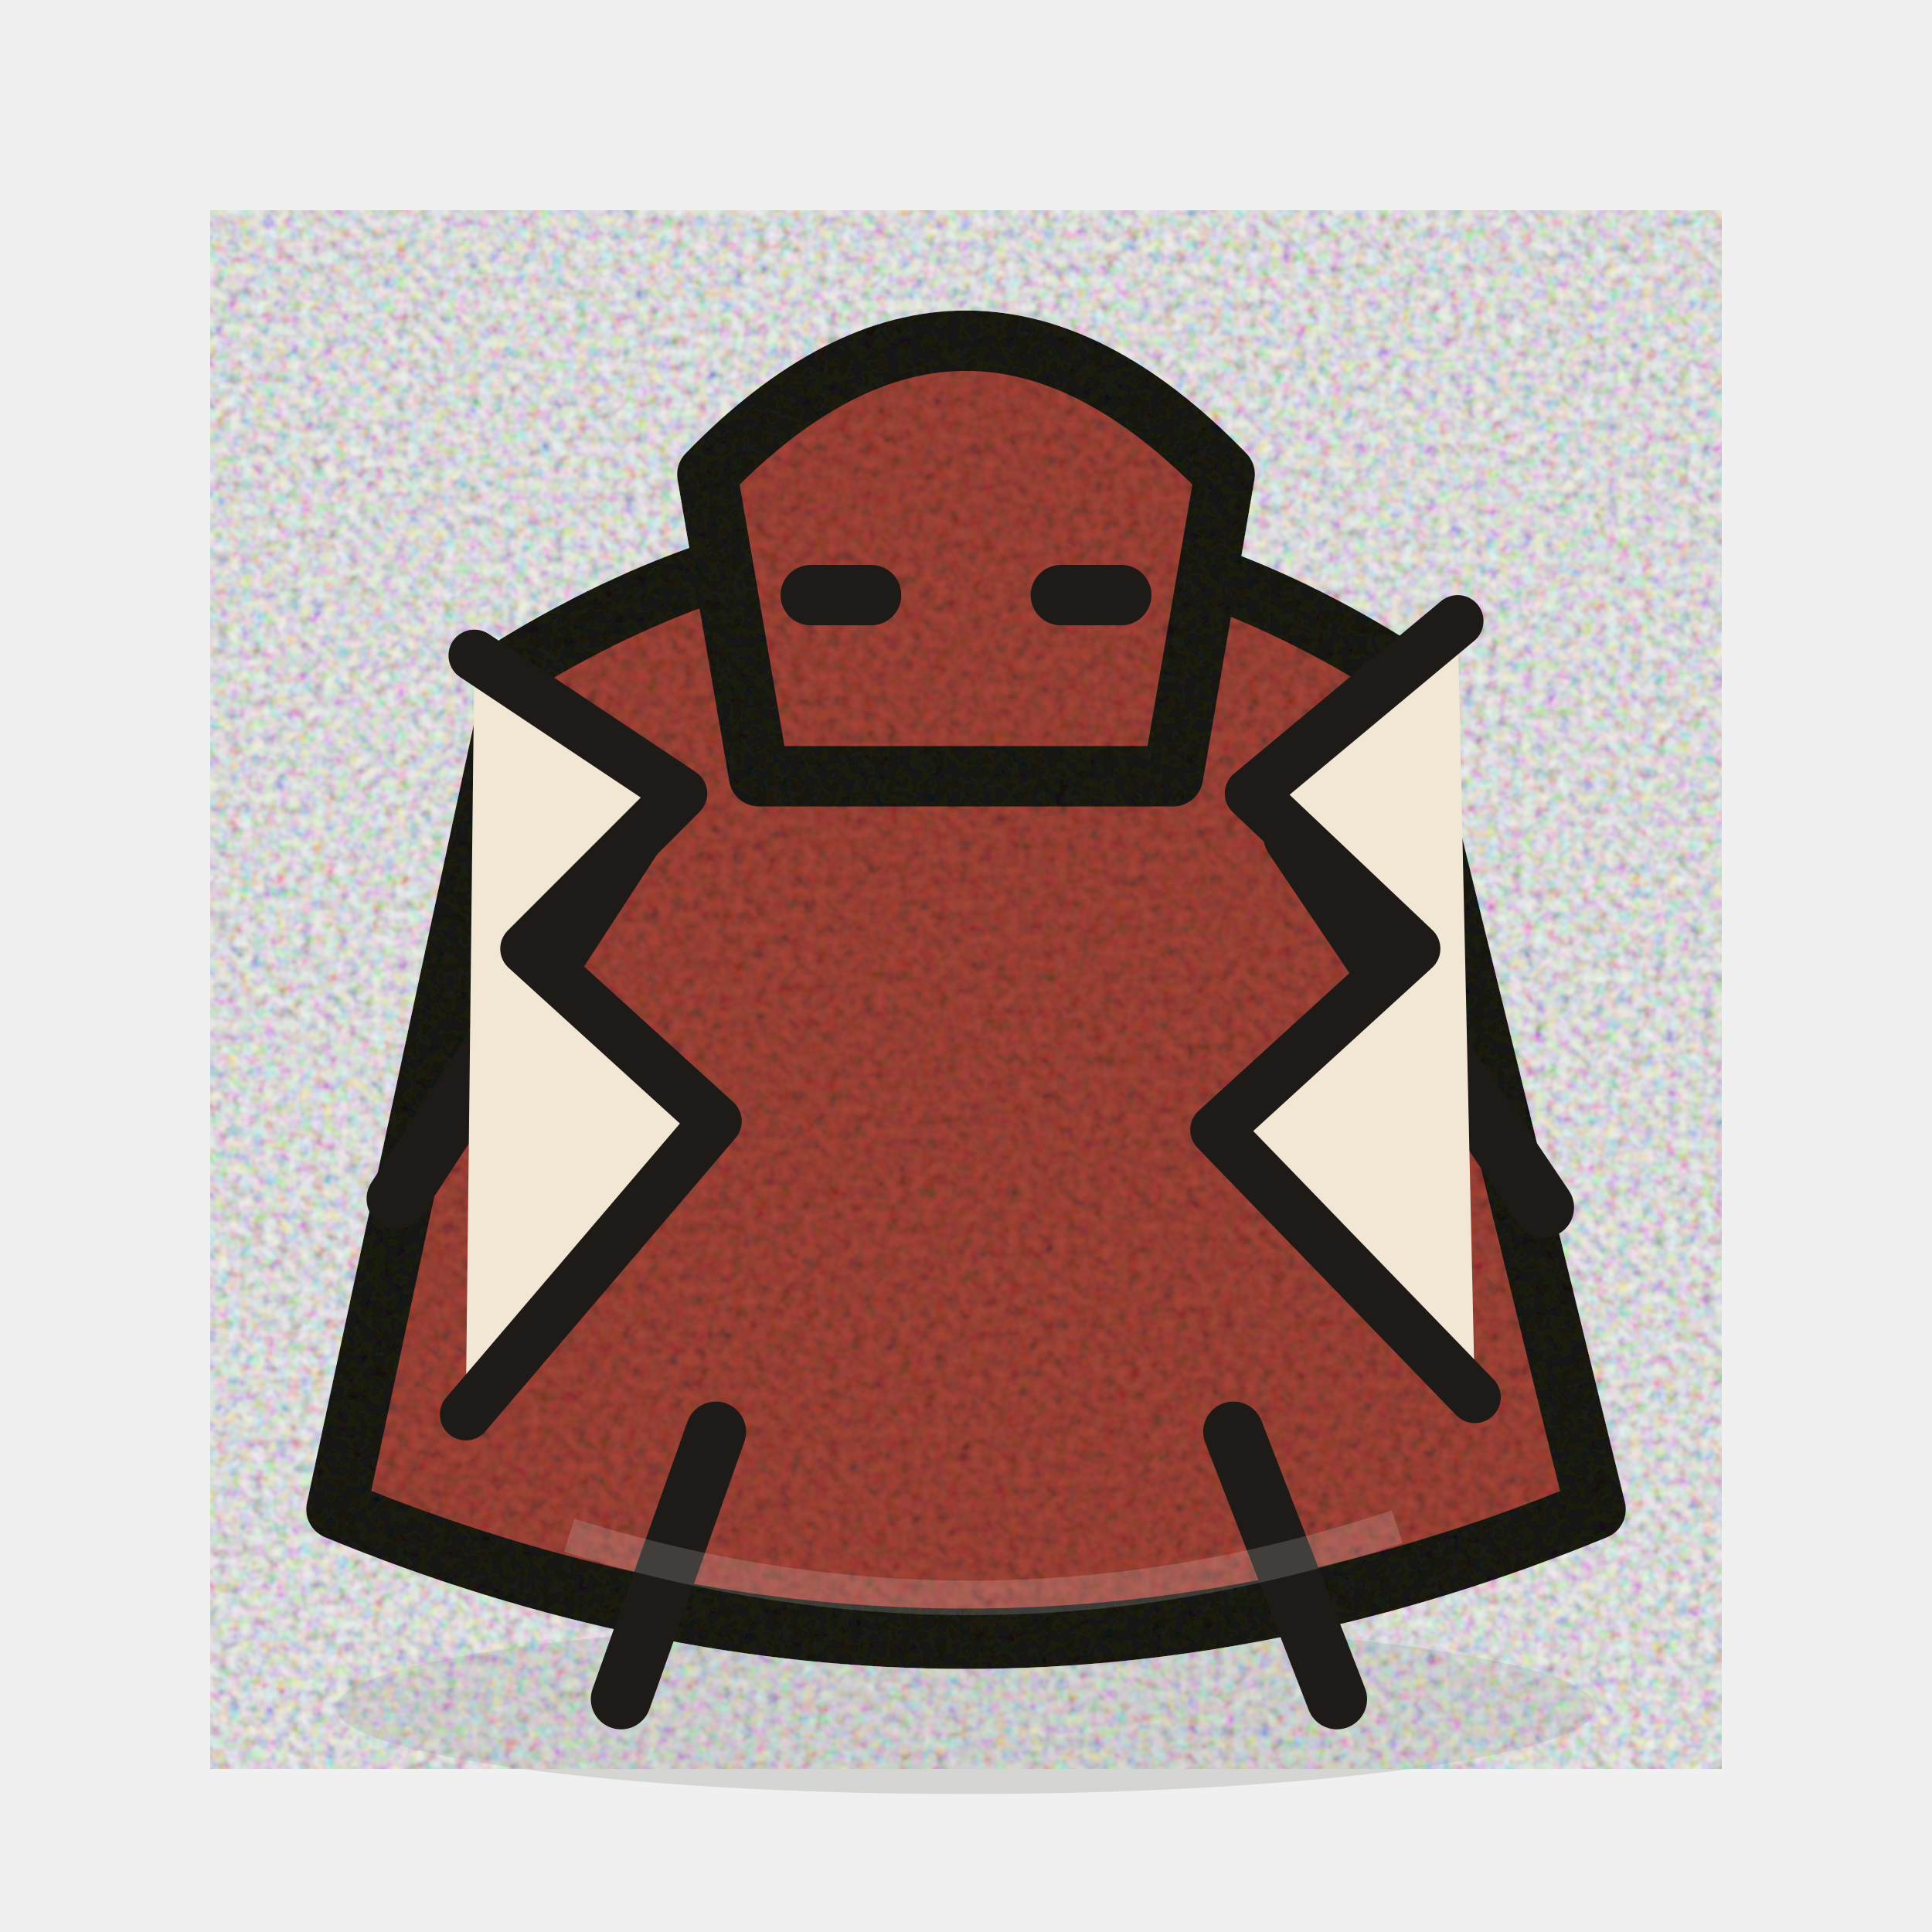
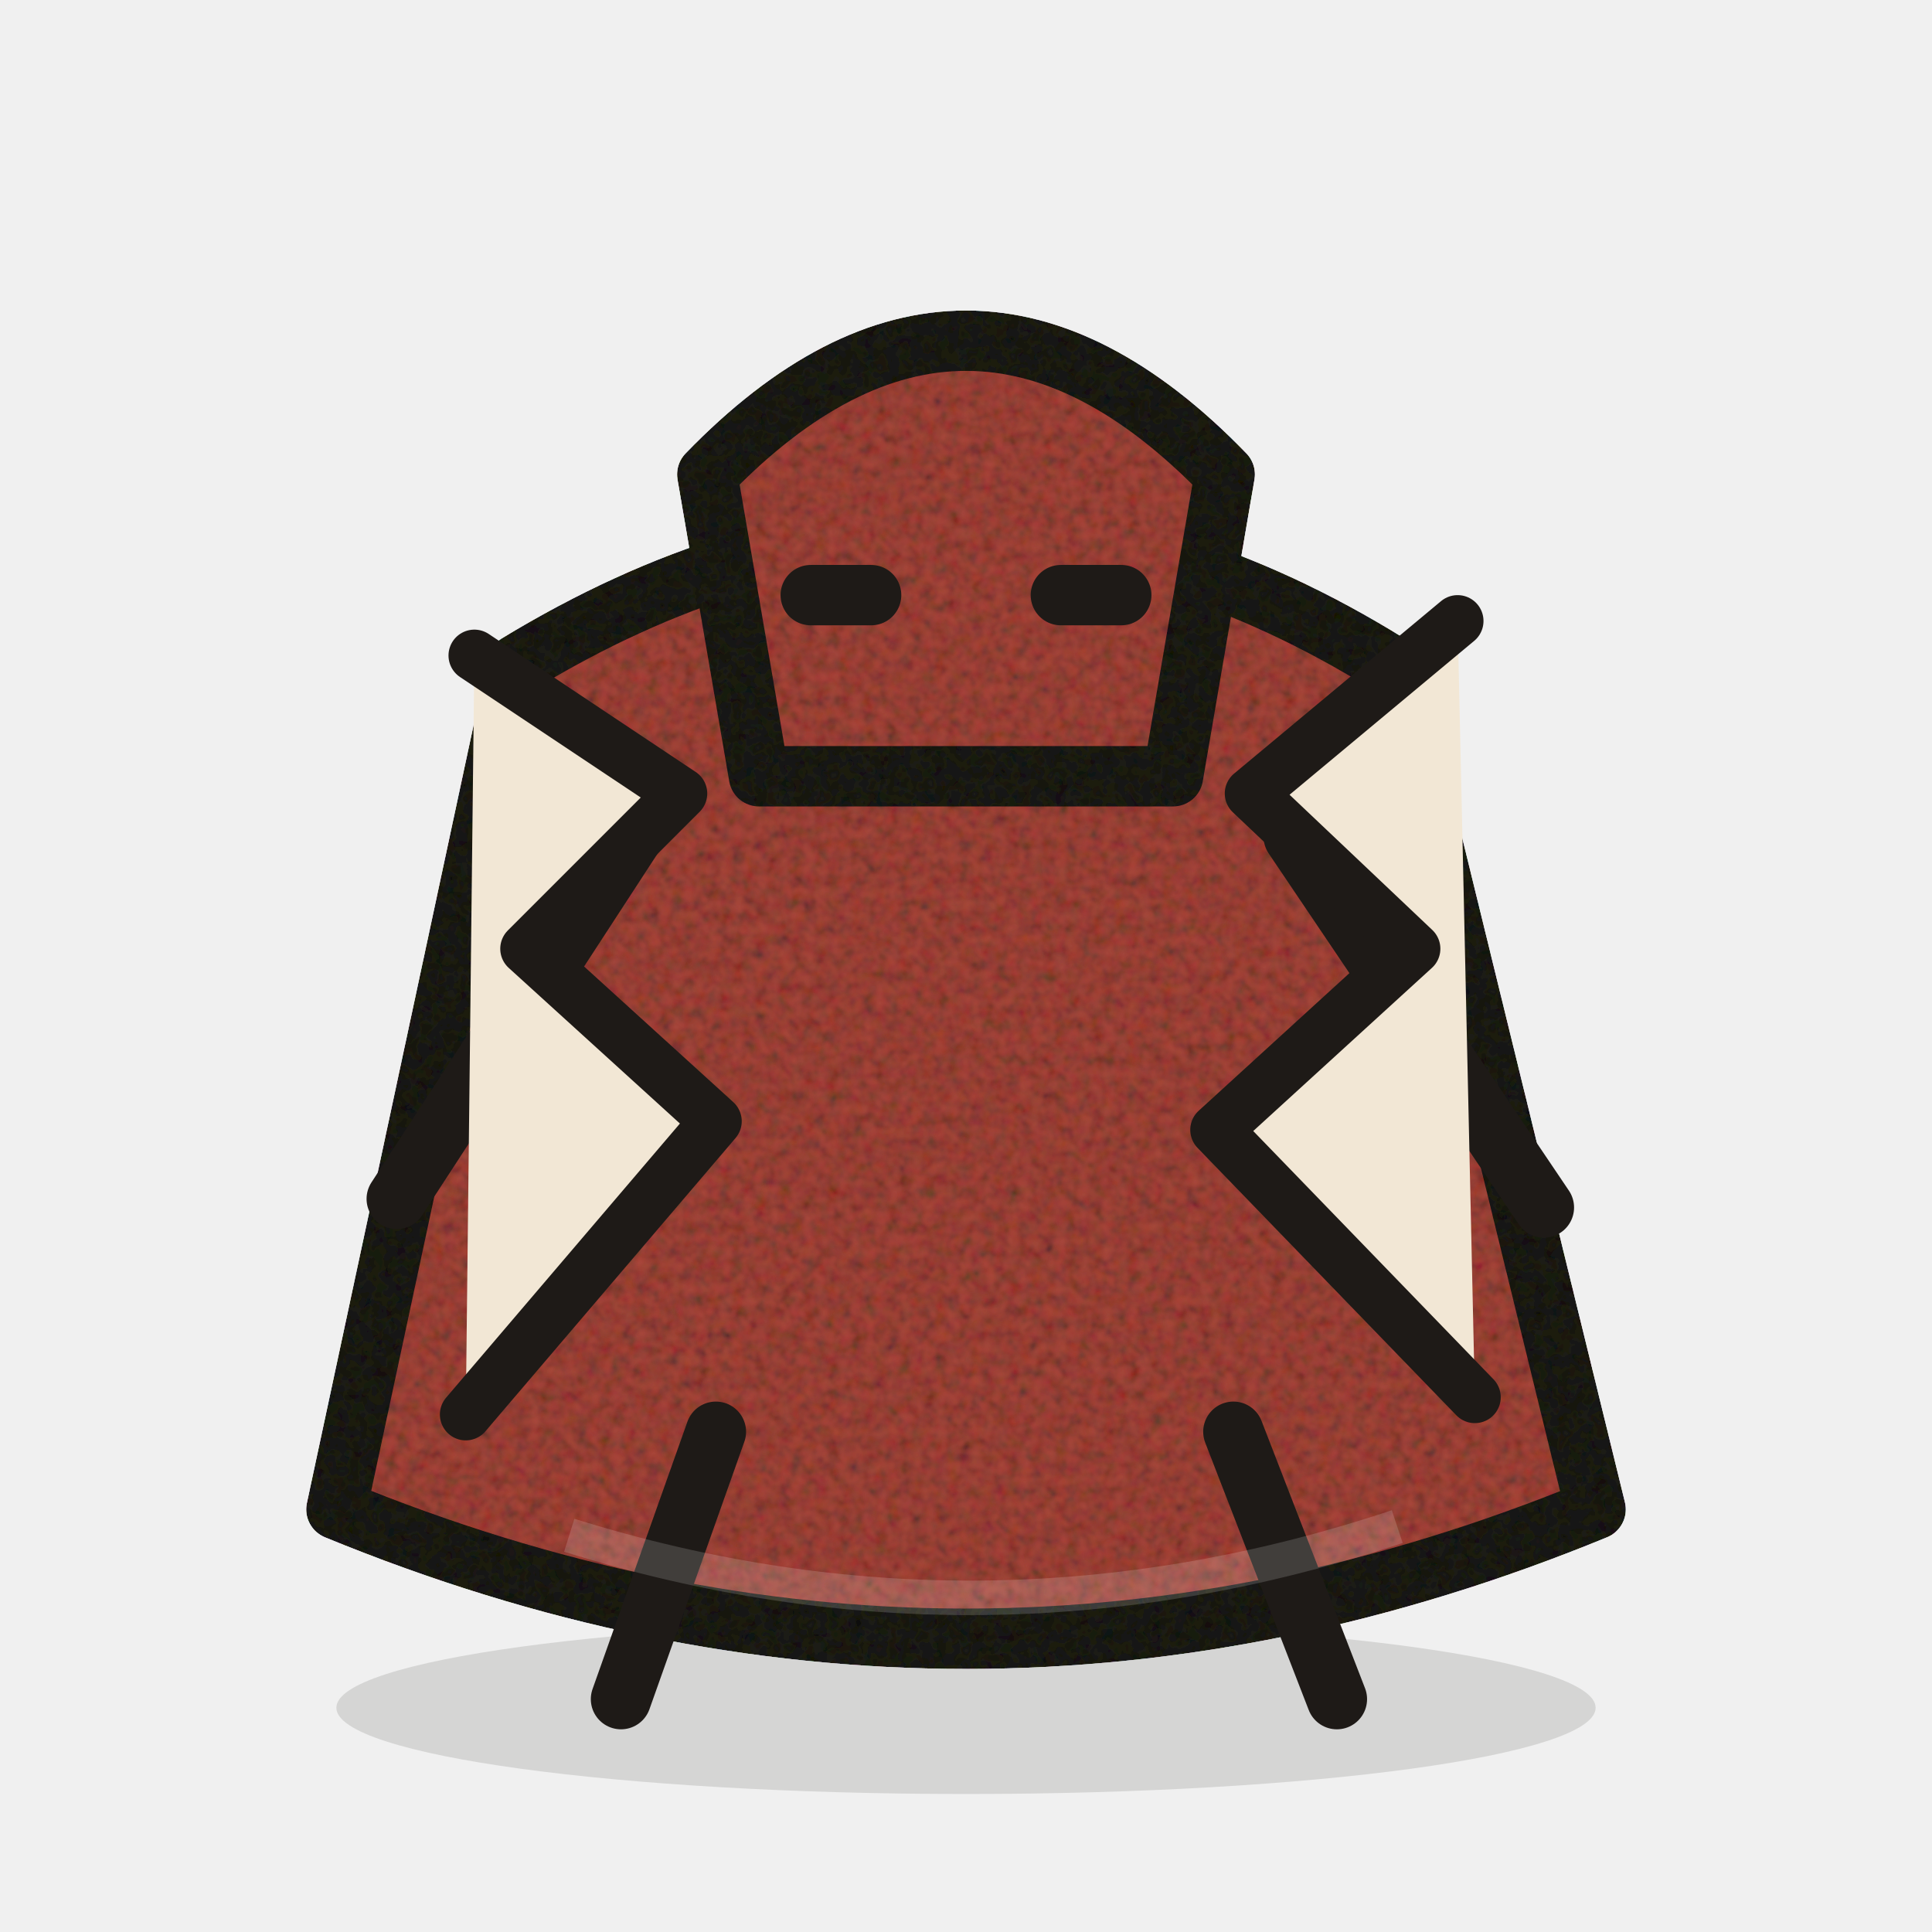
<svg xmlns="http://www.w3.org/2000/svg" viewBox="0 0 224 224">
  <defs>
    <filter id="grain">
      <feTurbulence type="fractalNoise" baseFrequency=".72" numOctaves="2" seed="3" result="n" />
-       <feBlend in="SourceGraphic" in2="n" mode="multiply" />
+       <feBlend in="SourceGraphic" in2="n" mode="multiply" result="b" />
+       <feComposite in="b" in2="SourceGraphic" operator="in" />
    </filter>
  </defs>
  <g stroke="#1E1A17" stroke-width="7" stroke-linejoin="round" stroke-linecap="round">
    <ellipse cx="112" cy="198" rx="73" ry="10" fill="#1E1A1720" stroke="none" />
    <g fill="#A9463B" filter="url(#grain)">
      <path d="M60 77q51-31 101 0l24 98q-73 30-146 0z" />
      <path d="M82 55q30-31 60 0l-6 35H88z" />
    </g>
    <path d="M83 166l-11 31M143 166l12 31" fill="none" />
    <path d="M74 96L46 139M150 97l29 43" fill="none" />
    <g fill="#F2E7D5" stroke-width="6">
      <path d="M55 76l24 16-18 18 22 20-29 34M169 72l-24 20 19 18-23 21 30 31" />
    </g>
    <path d="M94 69h7M123 69h7" />
  </g>
  <path d="M66 178q48 15 96-1" fill="none" stroke="#fff" stroke-opacity=".16" stroke-width="4" />
</svg>
